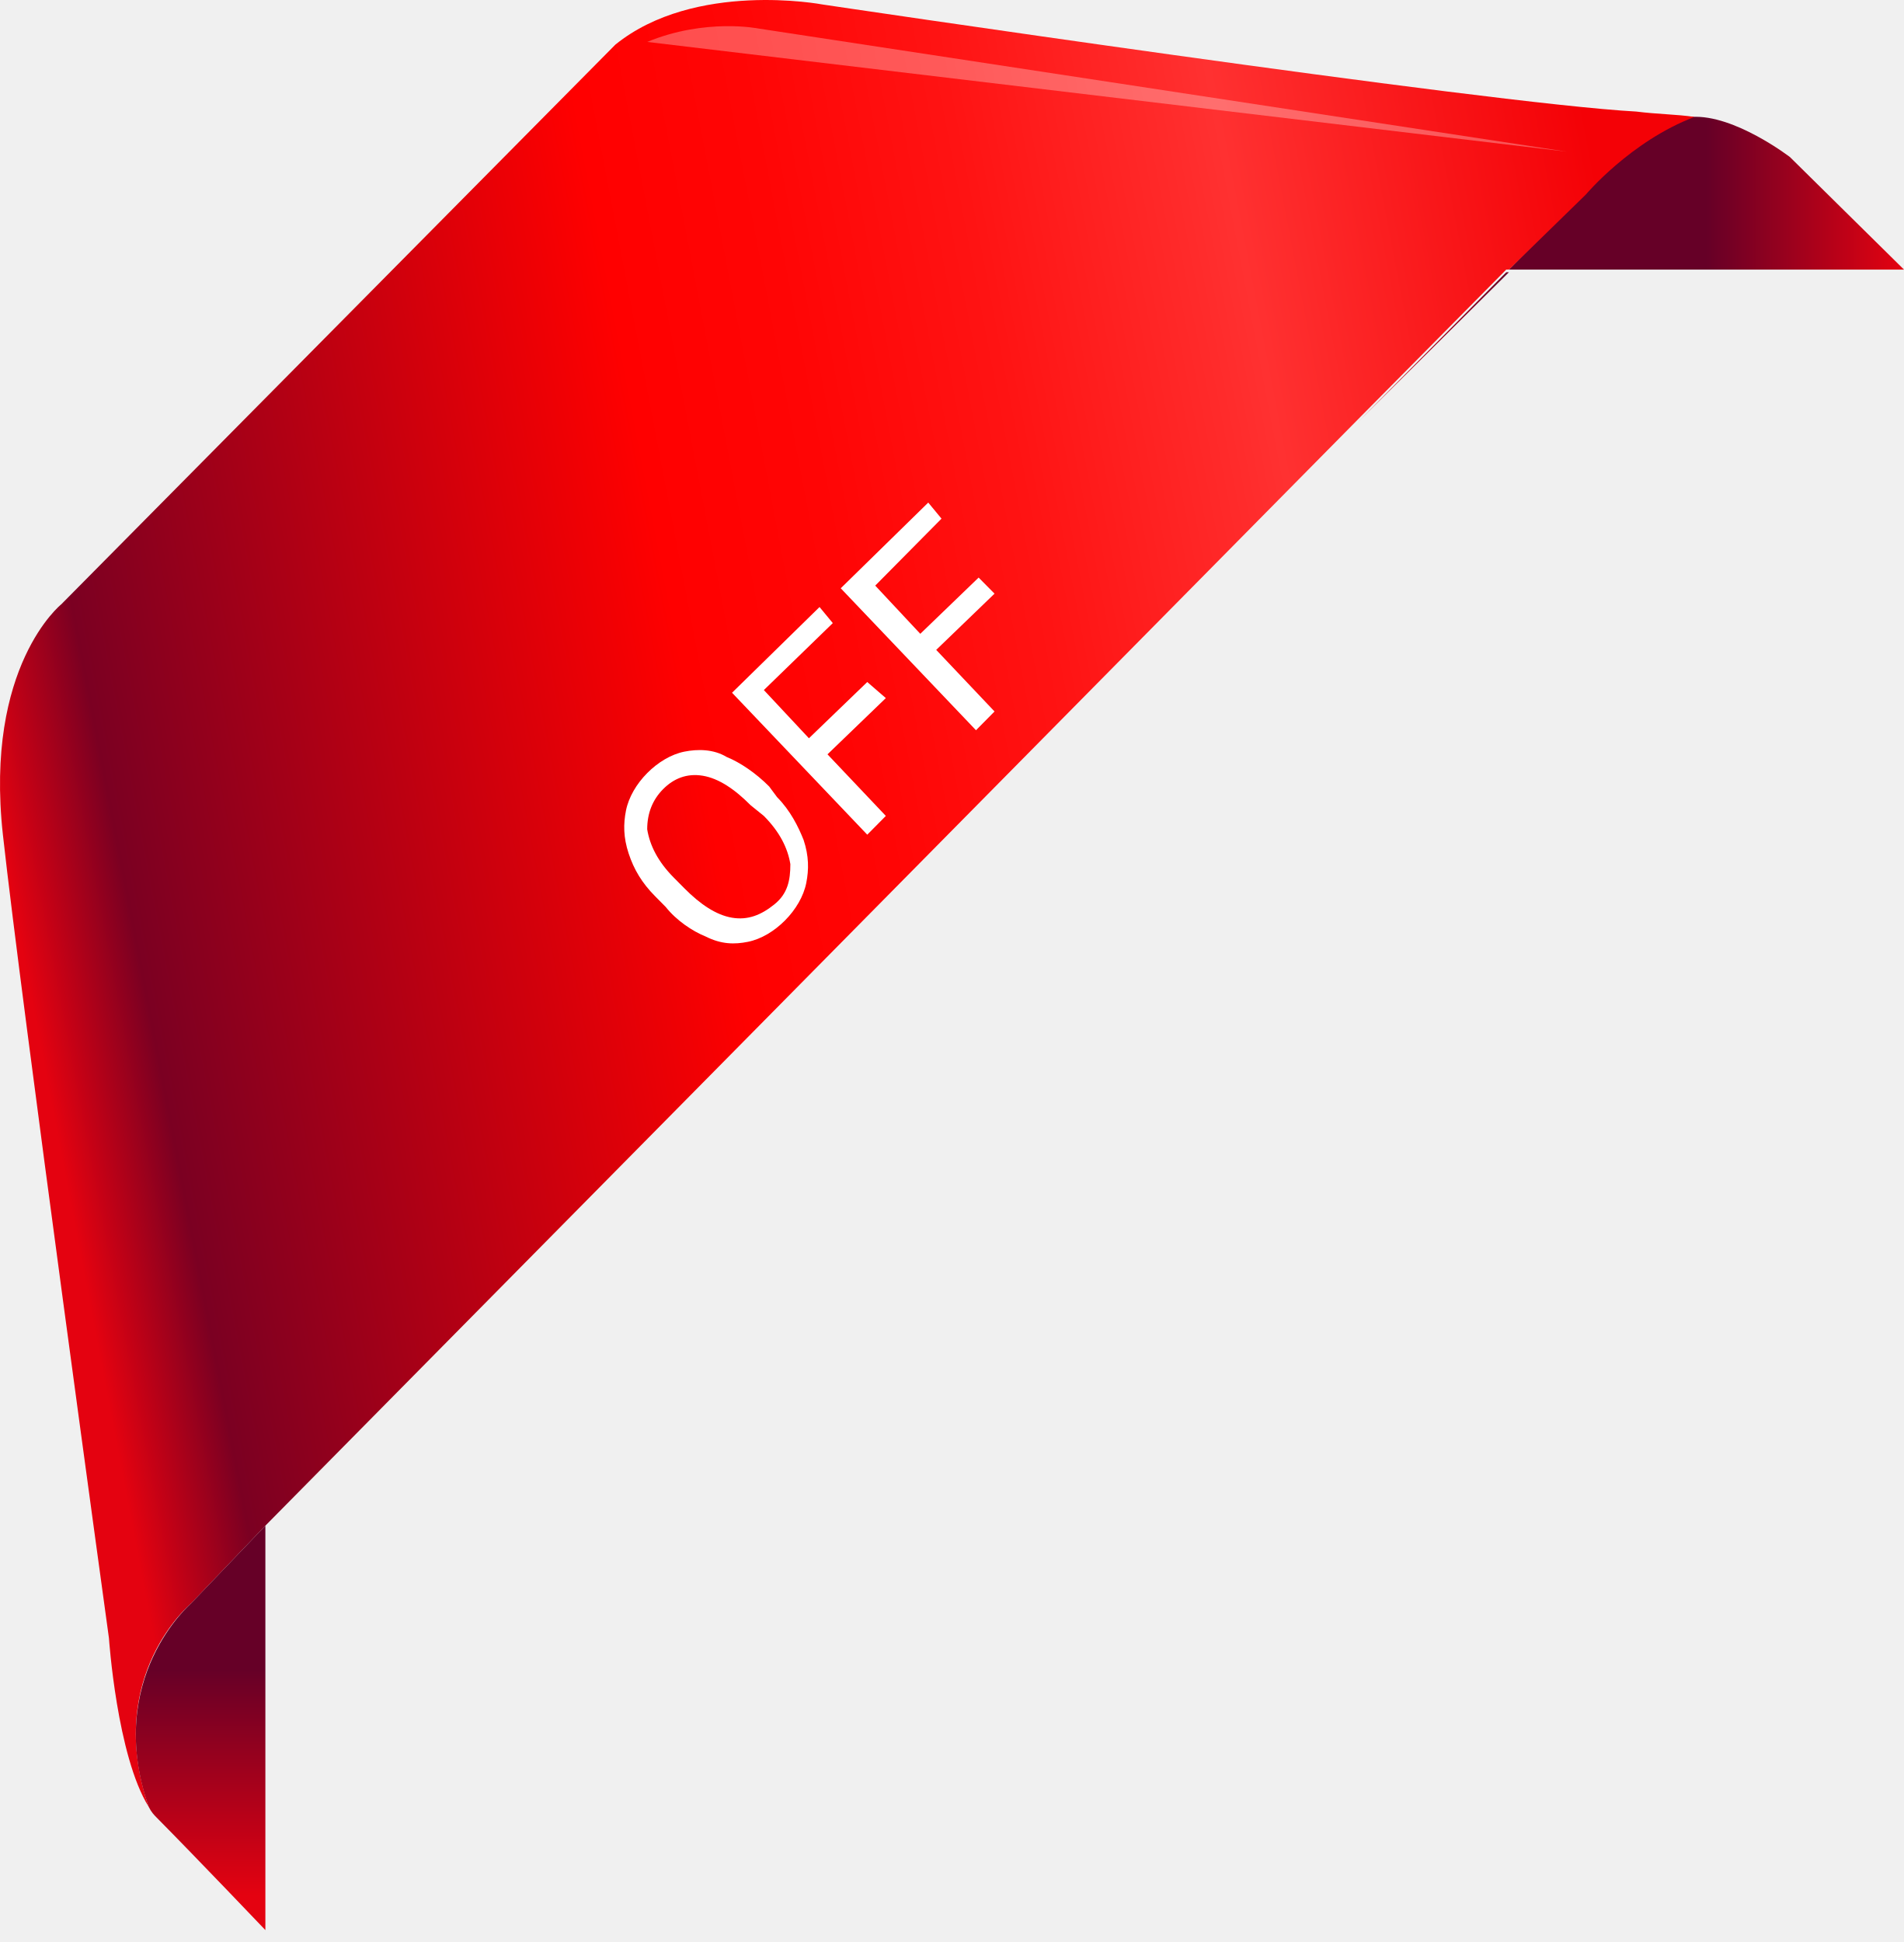
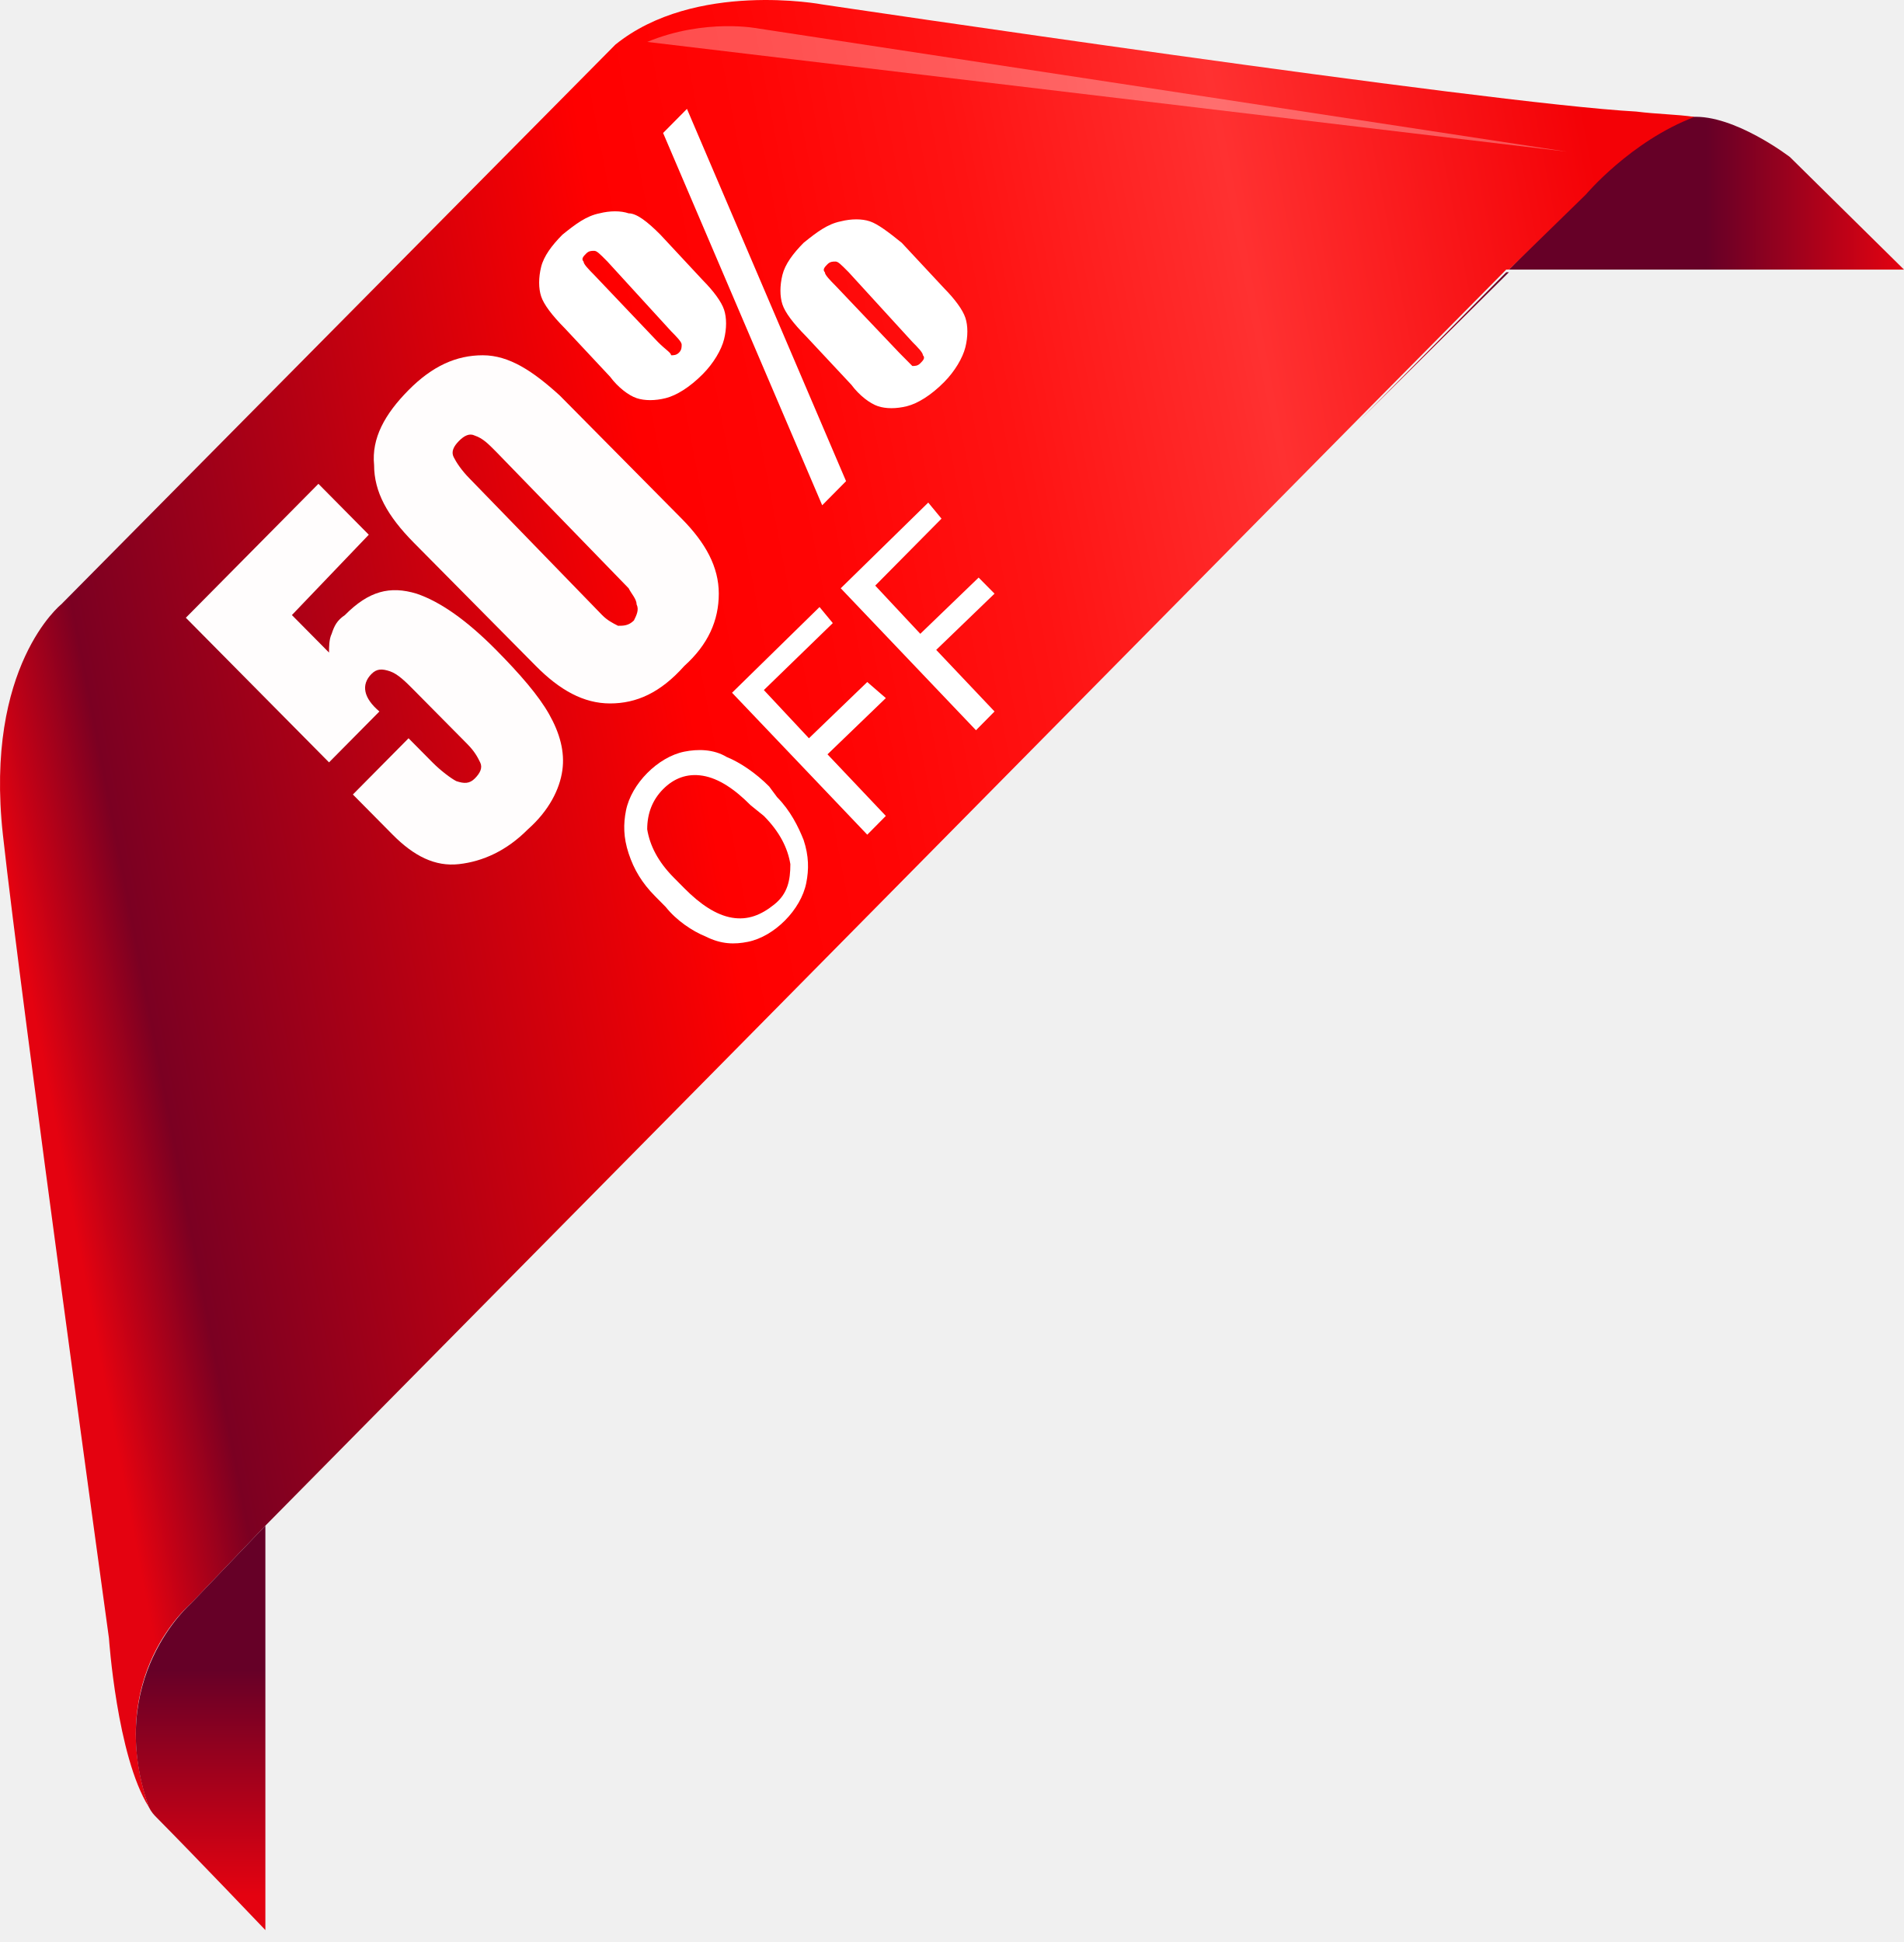
<svg xmlns="http://www.w3.org/2000/svg" width="100" height="102" viewBox="0 0 100 102" fill="none">
-   <path d="M71.313 22.177L79.251 14.299H79.111L71.313 22.177Z" fill="url(#paint0_linear_901_42)" />
-   <path d="M83.15 10.22L79.251 14.159H100L94.012 8.251C94.012 8.251 91.088 6 88.859 6.141C86.631 6.422 83.15 10.22 83.15 10.22Z" fill="url(#paint1_linear_901_42)" />
-   <path d="M85.935 5.859C78.136 5.437 43.183 0.233 43.183 0.233C43.183 0.233 36.498 -1.033 32.321 2.343L3.216 31.742C3.216 31.742 -0.823 34.978 0.152 43.84C1.127 52.702 5.722 86.041 5.722 86.041C5.722 86.041 6.14 92.23 7.811 94.903C5.444 88.01 10.039 84.212 10.039 84.212L13.938 80.133L71.313 22.036L79.111 14.159H79.251L83.289 10.22C83.289 10.22 85.656 7.407 88.999 6.141C88.024 6 87.049 6 85.935 5.859Z" fill="url(#paint2_linear_901_42)" />
-   <path d="M7.811 94.903C7.95 95.184 8.09 95.325 8.229 95.466C10.318 97.576 13.938 101.374 13.938 101.374V80.133L10.039 84.212C10.039 84.212 5.444 88.151 7.811 94.903Z" fill="url(#paint3_linear_901_42)" />
+   <path d="M71.313 22.177L79.251 14.299H79.111L71.313 22.177Z" fill="url(#paint0_linear_901_41)" />
+   <path d="M83.15 10.22L79.251 14.159H100L94.012 8.251C94.012 8.251 91.088 6 88.859 6.141C86.631 6.422 83.15 10.22 83.15 10.22Z" fill="url(#paint1_linear_901_41)" />
+   <path d="M85.935 5.859C78.136 5.437 43.183 0.233 43.183 0.233C43.183 0.233 36.498 -1.033 32.321 2.343L3.216 31.742C3.216 31.742 -0.823 34.978 0.152 43.84C1.127 52.702 5.722 86.041 5.722 86.041C5.722 86.041 6.14 92.23 7.811 94.903C5.444 88.01 10.039 84.212 10.039 84.212L13.938 80.133L71.313 22.036L79.111 14.159H79.251L83.289 10.22C83.289 10.22 85.656 7.407 88.999 6.141C88.024 6 87.049 6 85.935 5.859Z" fill="url(#paint2_linear_901_41)" />
+   <path d="M7.811 94.903C7.95 95.184 8.09 95.325 8.229 95.466C10.318 97.576 13.938 101.374 13.938 101.374V80.133L10.039 84.212C10.039 84.212 5.444 88.151 7.811 94.903Z" fill="url(#paint3_linear_901_41)" />
  <path opacity="0.3" d="M33.992 2.202L82.314 7.969L39.84 1.499C39.84 1.499 37.055 0.936 33.992 2.202Z" fill="white" />
  <path d="M40.815 41.871C41.511 42.574 41.929 43.418 42.208 44.121C42.486 44.965 42.486 45.669 42.347 46.372C42.208 47.075 41.79 47.779 41.233 48.341C40.676 48.904 39.98 49.326 39.283 49.467C38.587 49.607 37.891 49.607 37.055 49.185C36.359 48.904 35.523 48.341 34.966 47.638L34.409 47.075C33.713 46.372 33.295 45.669 33.017 44.825C32.738 43.981 32.738 43.277 32.877 42.574C33.017 41.871 33.434 41.167 33.992 40.605C34.549 40.042 35.245 39.62 35.941 39.479C36.638 39.339 37.473 39.339 38.169 39.761C38.866 40.042 39.701 40.605 40.397 41.308L40.815 41.871ZM39.423 42.293C38.587 41.449 37.752 40.886 36.916 40.745C36.08 40.605 35.384 40.886 34.827 41.449C34.27 42.011 33.992 42.715 33.992 43.559C34.131 44.403 34.549 45.247 35.384 46.091L35.941 46.653C36.777 47.497 37.612 48.06 38.448 48.201C39.283 48.341 39.98 48.06 40.676 47.497C41.372 46.935 41.511 46.231 41.511 45.387C41.372 44.543 40.955 43.699 40.119 42.855L39.423 42.293Z" fill="white" />
  <path d="M46.525 36.666L43.461 39.62L46.525 42.855L45.55 43.84L38.448 36.385L43.043 31.883L43.74 32.727L40.119 36.244L42.486 38.776L45.55 35.822L46.525 36.666Z" fill="white" />
  <path d="M52.234 31.18L49.171 34.134L52.234 37.369L51.26 38.354L44.157 30.898L48.753 26.397L49.449 27.241L45.968 30.758L48.335 33.29L51.399 30.336L52.234 31.18Z" fill="white" />
+   <path d="M34.688 12.33L36.916 14.722C37.473 15.284 37.891 15.847 38.03 16.269C38.169 16.691 38.169 17.253 38.03 17.816C37.891 18.379 37.473 19.082 36.916 19.645C36.22 20.348 35.523 20.77 34.966 20.911C34.409 21.052 33.852 21.052 33.434 20.911C33.017 20.77 32.46 20.348 32.042 19.786L29.674 17.253C28.978 16.55 28.561 15.988 28.421 15.566C28.282 15.143 28.282 14.581 28.421 14.018C28.561 13.456 28.978 12.893 29.535 12.33C30.232 11.767 30.789 11.345 31.485 11.205C32.042 11.064 32.599 11.064 33.017 11.205C33.434 11.205 33.992 11.627 34.688 12.33ZM31.903 13.737C31.485 13.315 31.346 13.174 31.206 13.174C31.067 13.174 30.928 13.174 30.789 13.315C30.649 13.456 30.51 13.596 30.649 13.737C30.649 13.877 30.928 14.159 31.206 14.44L34.549 17.957C34.966 18.379 35.245 18.52 35.245 18.66C35.384 18.66 35.523 18.66 35.663 18.52C35.802 18.379 35.802 18.238 35.802 18.098C35.802 17.957 35.523 17.675 35.245 17.394L31.903 13.737ZM36.08 5.719L44.436 25.272L43.183 26.538L34.827 6.985L36.08 5.719ZM47.36 12.752L49.589 15.143C50.145 15.706 50.563 16.269 50.703 16.691C50.842 17.113 50.842 17.675 50.703 18.238C50.563 18.801 50.145 19.504 49.589 20.067C48.892 20.77 48.196 21.192 47.639 21.333C47.082 21.474 46.525 21.474 46.107 21.333C45.689 21.192 45.132 20.77 44.714 20.208L42.347 17.675C41.651 16.972 41.233 16.41 41.094 15.988C40.955 15.566 40.955 15.003 41.094 14.44C41.233 13.877 41.651 13.315 42.208 12.752C42.904 12.19 43.461 11.767 44.157 11.627C44.715 11.486 45.272 11.486 45.689 11.627C46.107 11.767 46.664 12.19 47.36 12.752ZM44.575 14.3C44.157 13.877 44.018 13.737 43.879 13.737C43.74 13.737 43.6 13.737 43.461 13.877C43.322 14.018 43.183 14.159 43.322 14.3C43.322 14.44 43.6 14.722 43.879 15.003L47.221 18.52C47.639 18.942 47.778 19.082 47.917 19.223C48.057 19.223 48.196 19.223 48.335 19.082C48.474 18.942 48.614 18.801 48.474 18.66C48.474 18.52 48.196 18.238 47.917 17.957L44.575 14.3Z" fill="white" />
+   <path d="M24.104 45.387C22.851 45.528 21.737 44.965 20.623 43.84L18.534 41.73L21.458 38.776L22.712 40.042C23.129 40.464 23.686 40.886 23.965 41.027C24.383 41.167 24.661 41.167 24.94 40.886C25.218 40.605 25.358 40.323 25.218 40.042C25.079 39.761 24.94 39.479 24.522 39.057L21.737 36.244C21.319 35.822 20.901 35.4 20.483 35.259C20.066 35.118 19.787 35.118 19.509 35.4C18.952 35.962 19.091 36.666 19.927 37.369L17.281 40.042L9.761 32.446L16.724 25.412L19.369 28.085L15.331 32.305L17.281 34.275C17.281 33.993 17.281 33.571 17.42 33.29C17.559 32.868 17.698 32.587 18.116 32.305C19.369 31.039 20.483 30.758 21.876 31.18C23.129 31.602 24.522 32.587 26.054 34.134C27.307 35.4 28.282 36.525 28.839 37.51C29.396 38.495 29.675 39.479 29.535 40.464C29.396 41.449 28.839 42.574 27.725 43.559C26.611 44.684 25.358 45.247 24.104 45.387Z" fill="#FFFDFD" />
+   <path d="M32.042 36.947C30.649 36.947 29.396 36.244 28.143 34.978L21.737 28.507C20.344 27.1 19.648 25.834 19.648 24.428C19.509 23.021 20.205 21.755 21.458 20.489C22.712 19.223 23.965 18.66 25.358 18.66C26.75 18.66 28.003 19.504 29.396 20.77L35.802 27.241C37.055 28.507 37.752 29.773 37.752 31.18C37.752 32.587 37.194 33.852 35.941 34.978C34.688 36.385 33.434 36.947 32.042 36.947ZM33.434 31.742C33.434 31.461 33.156 31.18 33.017 30.898L26.054 23.724C25.636 23.302 25.358 23.021 24.94 22.88C24.661 22.74 24.383 22.88 24.104 23.162C23.826 23.443 23.686 23.724 23.826 24.006C23.965 24.287 24.244 24.709 24.661 25.131L31.624 32.305C31.903 32.587 32.181 32.727 32.46 32.868C32.738 32.868 33.017 32.868 33.295 32.587C33.434 32.305 33.574 32.024 33.434 31.742Z" fill="#FFFDFD" />
  <defs>
-     <linearGradient id="paint0_linear_901_42" x1="71.266" y1="18.184" x2="79.208" y2="18.184" gradientUnits="userSpaceOnUse">
+     <linearGradient id="paint0_linear_901_41" x1="71.266" y1="18.184" x2="79.208" y2="18.184" gradientUnits="userSpaceOnUse">
      <stop stop-color="#E40210" />
      <stop offset="1" stop-color="#660027" />
    </linearGradient>
-     <linearGradient id="paint1_linear_901_42" x1="79.208" y1="10.212" x2="99.975" y2="10.212" gradientUnits="userSpaceOnUse">
+     <linearGradient id="paint1_linear_901_41" x1="79.208" y1="10.212" x2="99.975" y2="10.212" gradientUnits="userSpaceOnUse">
      <stop offset="0.503" stop-color="#660027" />
      <stop offset="1" stop-color="#E40210" />
    </linearGradient>
-     <linearGradient id="paint2_linear_901_42" x1="1.502" y1="51.741" x2="88.814" y2="35.073" gradientUnits="userSpaceOnUse">
+     <linearGradient id="paint2_linear_901_41" x1="1.502" y1="51.741" x2="88.814" y2="35.073" gradientUnits="userSpaceOnUse">
      <stop stop-color="#E40210" />
      <stop offset="0.067" stop-color="#7B0022" />
      <stop offset="0.415" stop-color="#FF0000" />
      <stop offset="0.515" stop-color="#FF0505" />
      <stop offset="0.632" stop-color="#FF1313" />
      <stop offset="0.758" stop-color="#FF2B2B" />
      <stop offset="0.786" stop-color="#FF3131" />
      <stop offset="1" stop-color="#F40106" />
    </linearGradient>
-     <linearGradient id="paint3_linear_901_42" x1="10.515" y1="83.637" x2="10.515" y2="99.555" gradientUnits="userSpaceOnUse">
+     <linearGradient id="paint3_linear_901_41" x1="10.515" y1="83.637" x2="10.515" y2="99.555" gradientUnits="userSpaceOnUse">
      <stop offset="0.255" stop-color="#660027" />
      <stop offset="1" stop-color="#E40210" />
    </linearGradient>
  </defs>
</svg>
